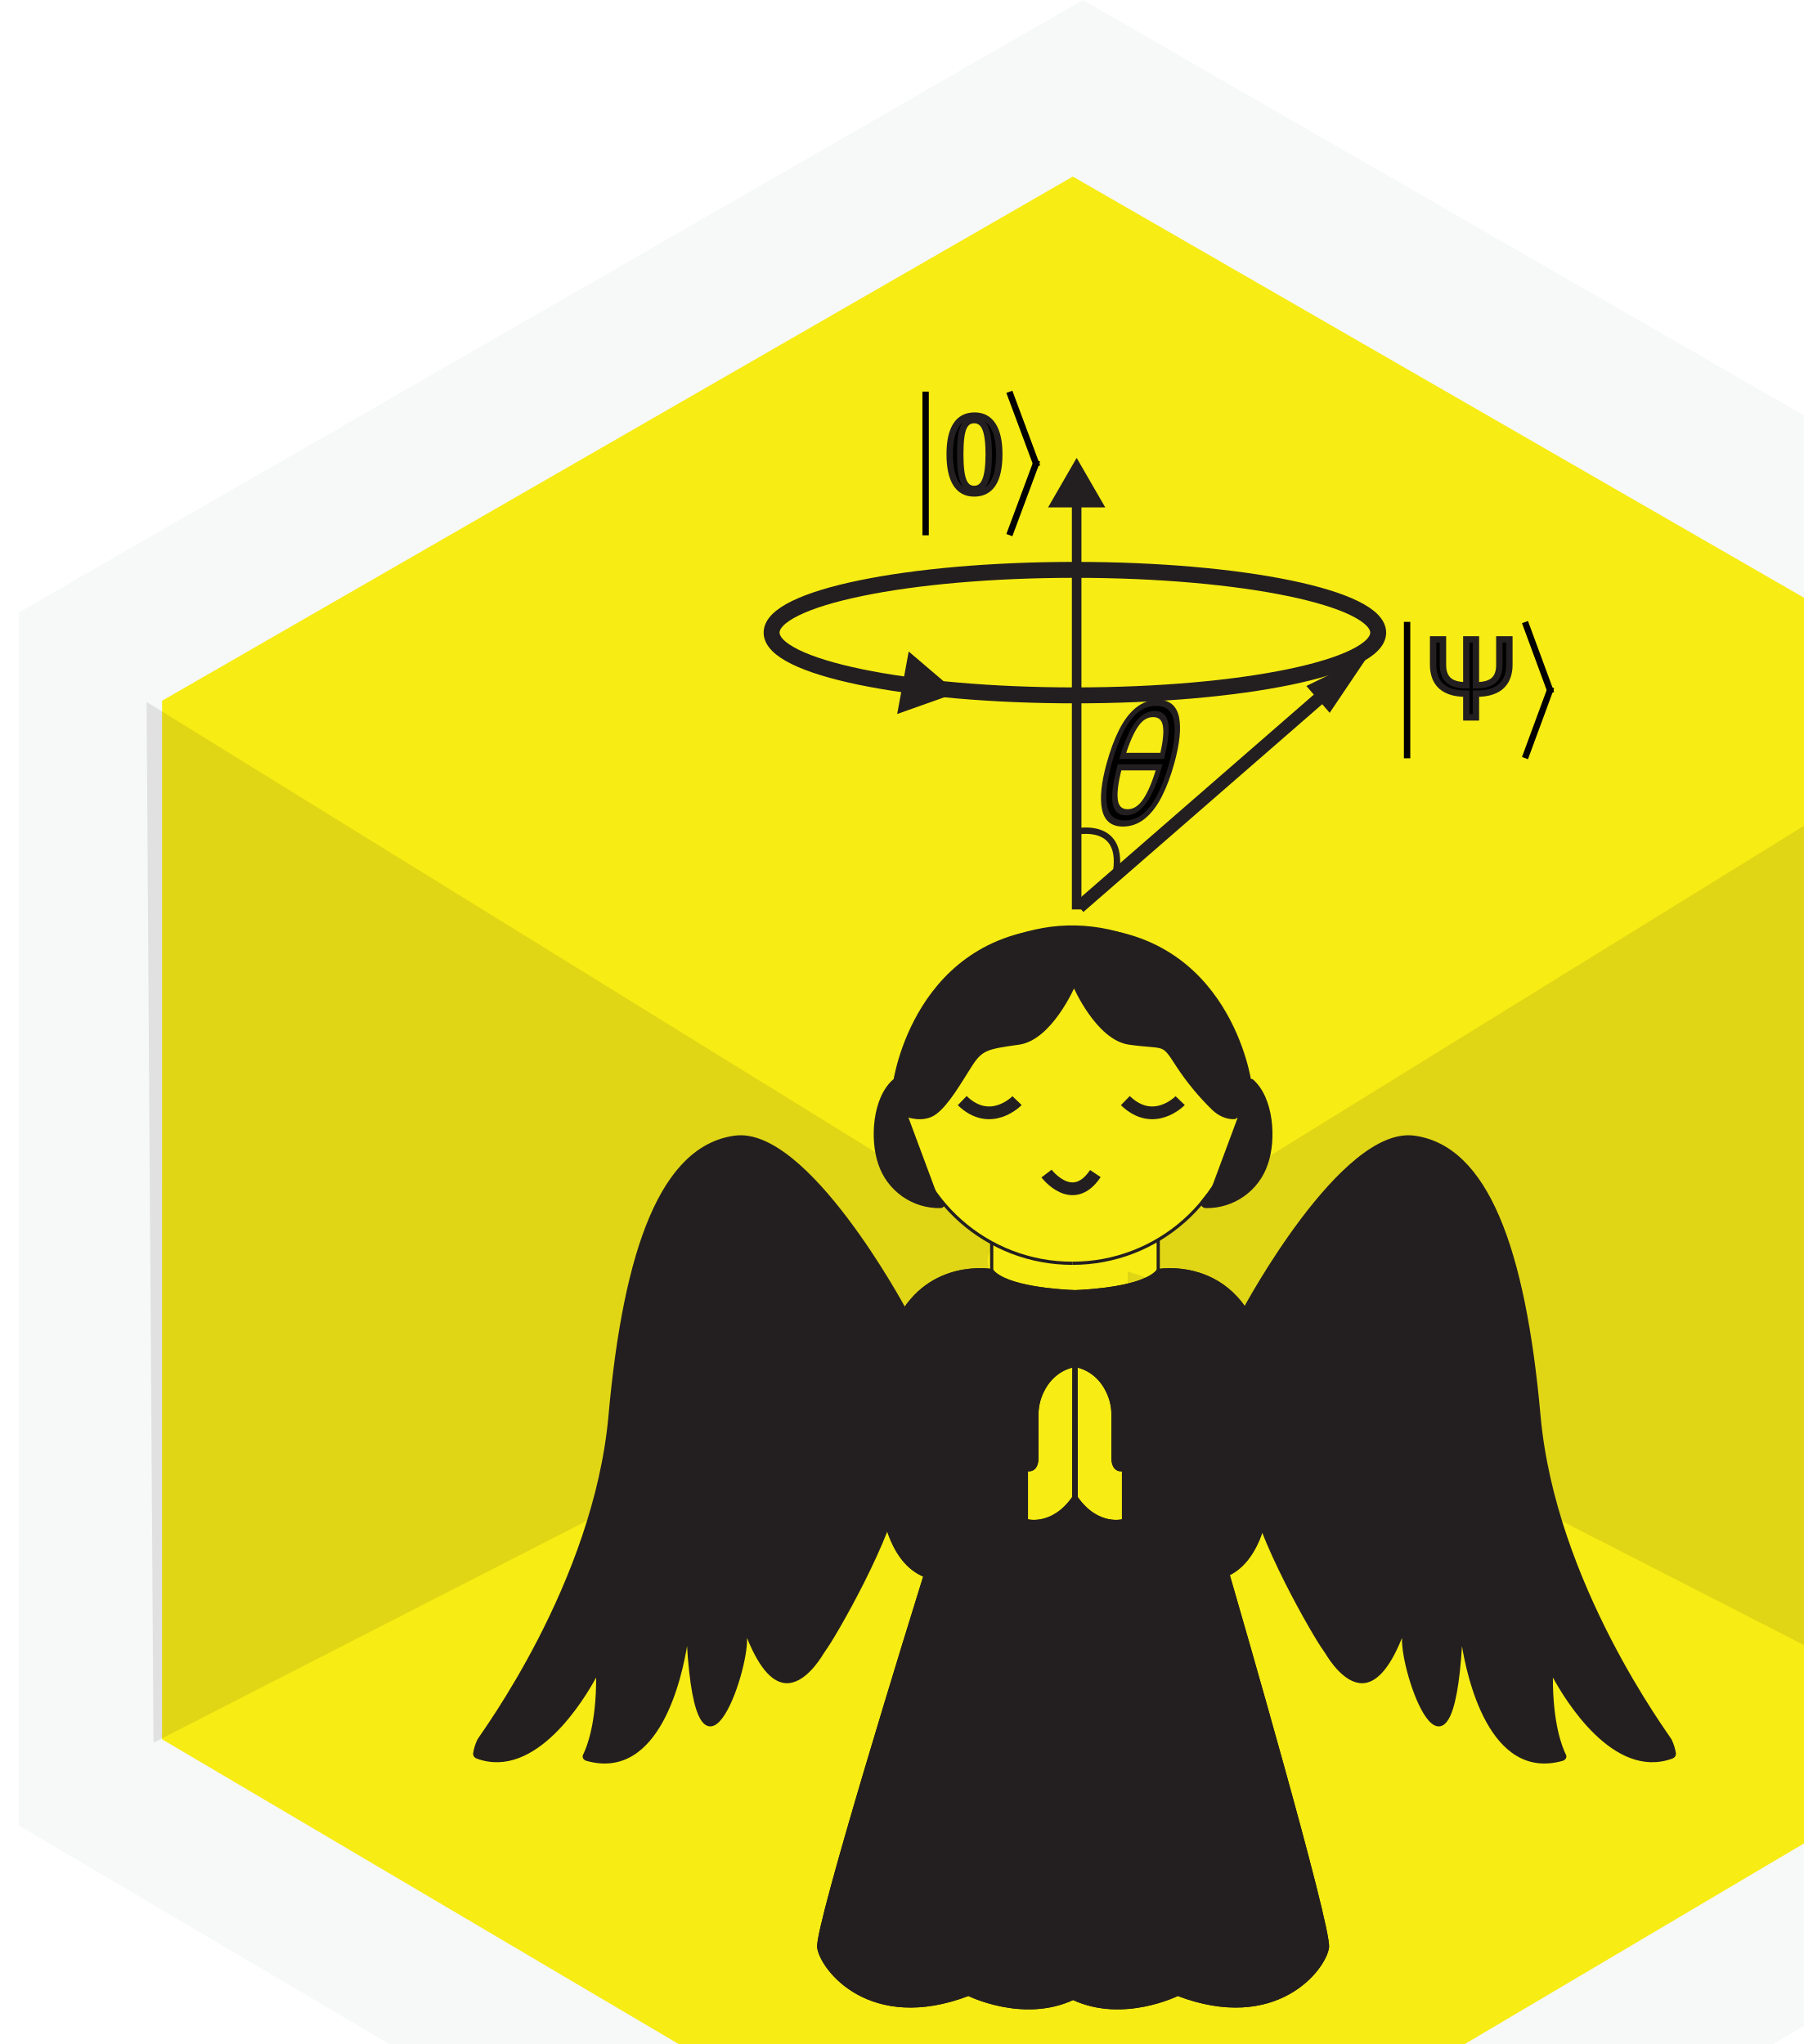
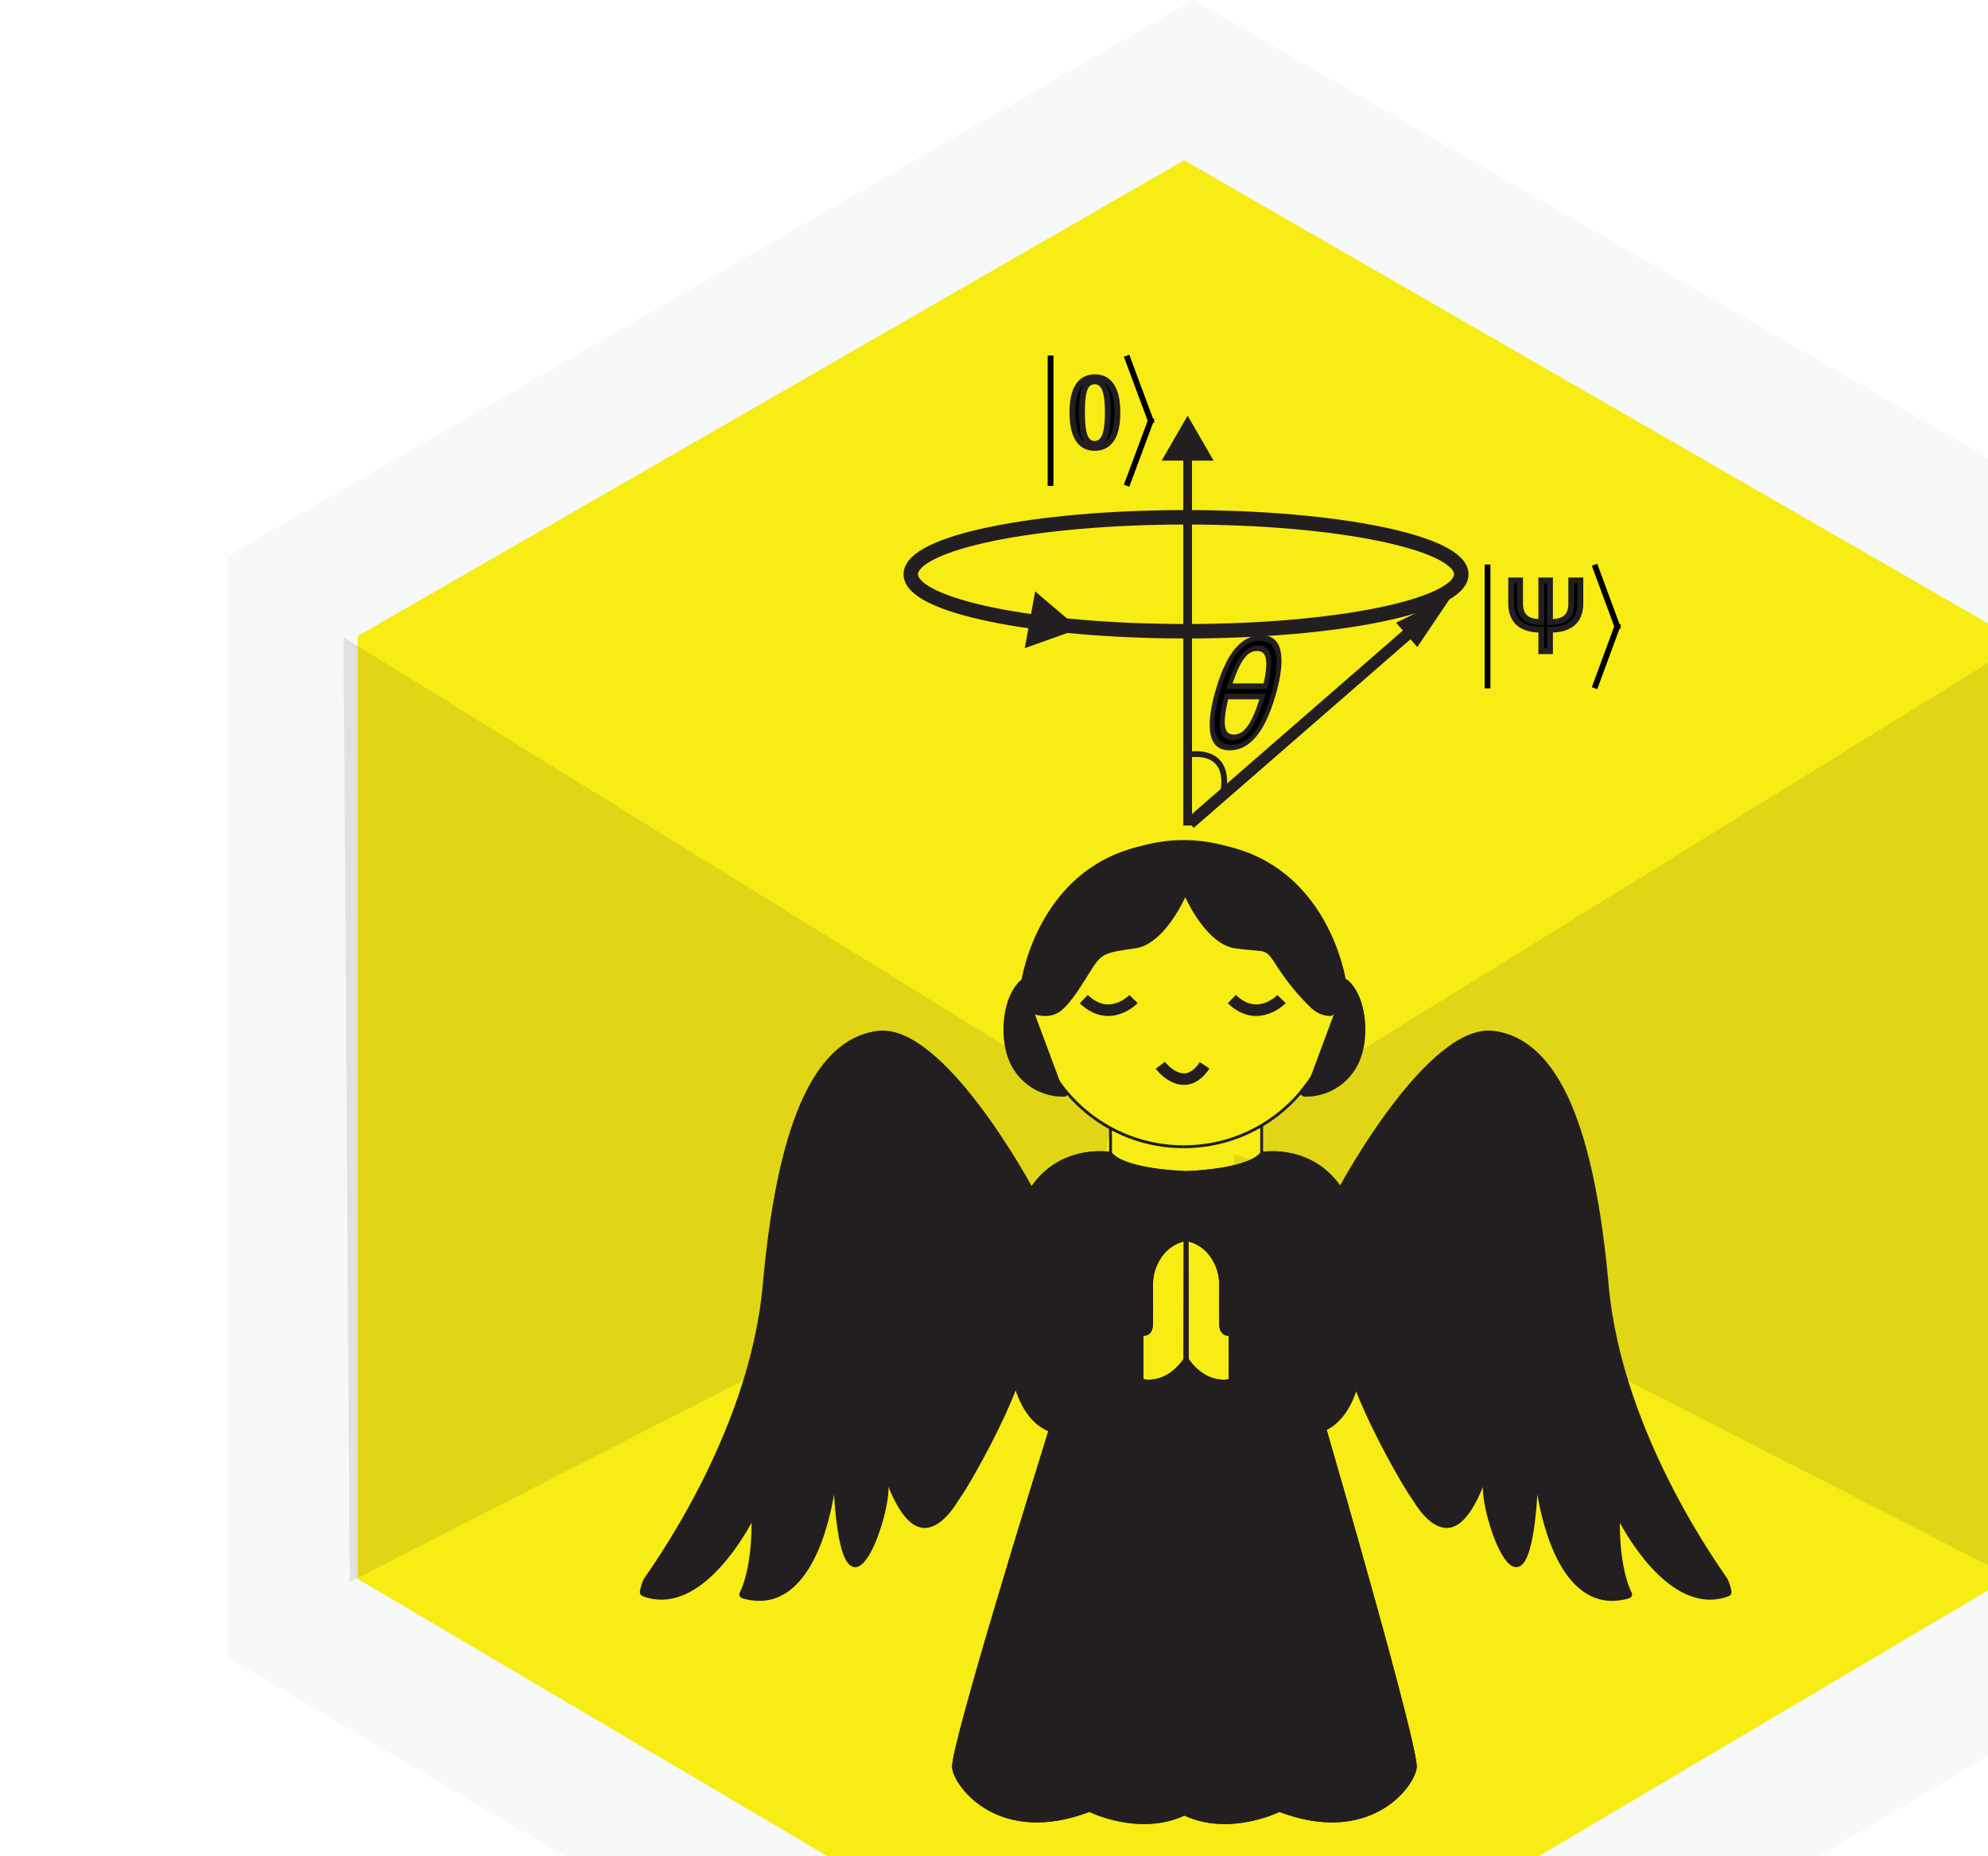
- <svg xmlns="http://www.w3.org/2000/svg" viewBox="0 0 667.501 769.915" transform="scale(1.2)" width="150" height="170">
+ <svg xmlns="http://www.w3.org/2000/svg" viewBox="0 0 667.501 769.915" transform="scale(1.2)" width="150" height="140">
  <defs>
    <style>
      .cls-1 {
        fill: #f7f8f8;
      }

      .cls-12, .cls-2 {
        fill: #f7ec13;
      }

      .cls-10, .cls-13, .cls-3, .cls-5, .cls-7, .cls-8, .cls-9 {
        fill: none;
      }

      .cls-4 {
        fill: #2b2626;
        opacity: 0.11;
      }

      .cls-10, .cls-11, .cls-12, .cls-14, .cls-15, .cls-16, .cls-5, .cls-7, .cls-8, .cls-9 {
        stroke: #231f20;
      }

      .cls-10, .cls-11, .cls-12, .cls-13, .cls-14, .cls-15, .cls-16, .cls-5, .cls-7, .cls-8, .cls-9 {
        stroke-miterlimit: 10;
      }

      .cls-5 {
        stroke-width: 4px;
      }

      .cls-11, .cls-6 {
        fill: #231f20;
      }

      .cls-7 {
        stroke-width: 3px;
      }

      .cls-13, .cls-14, .cls-15, .cls-16, .cls-9 {
        stroke-width: 2px;
      }

      .cls-10 {
        stroke-width: 5px;
      }

      .cls-13 {
        stroke: #000;
        stroke-linecap: square;
      }

      .cls-14 {
        font-size: 36.199px;
        font-family: TimesNewRomanPSMT, Times New Roman;
      }

      .cls-15 {
        font-size: 50.697px;
      }

      .cls-15, .cls-16 {
        font-family: SymbolMT, Symbol;
      }

      .cls-16 {
        font-size: 34.284px;
      }
    </style>
  </defs>
  <g id="Layer_14" data-name="Layer 14">
    <polygon class="cls-1" points="333.909 0 0.019 192.208 0 573.009 333.676 769.915 667.389 572.487 667.501 192.208 333.909 0" />
  </g>
  <g id="Layer_12" data-name="Layer 12">
    <polygon class="cls-2" points="330.774 55.42 44.952 219.957 44.937 545.936 330.575 714.495 616.245 545.489 616.341 219.957 330.774 55.42" />
  </g>
  <g id="Layer_13" data-name="Layer 13">
    <path class="cls-3" d="M620.586,547.444" transform="translate(-0.03263 -0.1671)" />
    <path class="cls-4" d="M305.11,404.745c.681-3.004-1.822-7.556-.798-10.451.46-1.3.933-2.607,1.269-3.946.297-1.182.3-.04.094-1.628a5.786,5.786,0,0,1,.77-3.634L40.118,220.508l2.17,326.681L302.543,413.887C307.136,413.535,304.3,408.319,305.11,404.745Z" transform="translate(-0.03263 -0.1671)" />
    <path class="cls-4" d="M346.95,391.199a12.469,12.469,0,0,1,.547,2.372,49.865,49.865,0,0,1,.075,14.036l273.014,139.836,2.17-326.681Z" transform="translate(-0.03263 -0.1671)" />
  </g>
  <g id="Layer_22" data-name="Layer 22">
    <polyline class="cls-2" points="357.24 389.803 347.697 393.936 346.644 398.66 354.272 401.149 357.559 399.681" />
    <polygon class="cls-2" points="354.639 373.351 355.692 384.266 344.585 384.649 344.011 374.021 354.639 373.351" />
  </g>
  <g id="Layer_9" data-name="Layer 9">
    <g>
      <line class="cls-5" x1="332.761" y1="284.753" x2="410.581" y2="217.038" />
      <polygon class="cls-6" points="411.373 223.744 423.413 205.872 404.05 215.327 411.373 223.744" />
    </g>
    <g>
      <line class="cls-7" x1="331.965" y1="285.463" x2="331.965" y2="156.646" />
      <polygon class="cls-6" points="340.941 159.272 331.965 143.728 322.99 159.272 340.941 159.272" />
    </g>
    <path class="cls-8" d="M331.187,270.823" transform="translate(-0.03263 -0.1671)" />
    <path class="cls-9" d="M331.998,261.178s15.506-3.363,12.193,13.774" transform="translate(-0.03263 -0.1671)" />
  </g>
  <g id="Layer_3" data-name="Layer 3">
    <path class="cls-8" d="M282.114,284.814" transform="translate(-0.03263 -0.1671)" />
    <path class="cls-8" d="M306.021,263.1" transform="translate(-0.03263 -0.1671)" />
    <path class="cls-8" d="M300.152,288.946" transform="translate(-0.03263 -0.1671)" />
    <path class="cls-8" d="M303.371,261.979" transform="translate(-0.03263 -0.1671)" />
    <path class="cls-8" d="M330.673,264.861" transform="translate(-0.03263 -0.1671)" />
  </g>
  <g id="Layer_7" data-name="Layer 7">
    <ellipse class="cls-10" cx="331.413" cy="198.574" rx="95.181" ry="19.7" />
    <polygon class="cls-6" points="275.642 224.119 294.434 217.443 279.258 204.504 275.642 224.119" />
  </g>
  <g id="Layer_5" data-name="Layer 5">
    <path class="cls-11" d="M276.437,465.92c-2.163,16.311-20.784,48.277-23.618,52.042a12.256,12.256,0,0,0-.739,1.102c-1.206,2.024-5.814,9.103-11.169,8.95-3.562-.102-7.696-3.496-11.896-13.902-.155-.385-.992-.353-.969.049.637,11.08-14.741,54.547-17.866,1.997-.022-.378-.776-.386-.836-.01-1.635,10.281-8.61,42.598-31.047,36.258-.652-.184-1-.73-.754-1.222,1.185-2.371,4.224-9.9,4.155-24.642-.002-.384-.699-.497-.892-.142-3.7,6.821-18.795,31.979-36.924,25.298a1.09,1.09,0,0,1-.806-1.05,15.016,15.016,0,0,1,1.315-4.236c.754-1.501,36.445-49.025,41.179-101.832s16.576-84.333,39.134-87.439,53.083,53.714,53.083,53.714" transform="translate(-0.03263 -0.1671)" />
    <path class="cls-11" d="M386.216,465.92c2.163,16.311,20.784,48.277,23.618,52.042a12.256,12.256,0,0,1,.739,1.102c1.206,2.024,5.814,9.103,11.169,8.95,3.562-.102,7.696-3.496,11.896-13.902.155-.385.992-.353.969.049-.637,11.08,14.741,54.547,17.866,1.997.022-.378.776-.386.836-.01,1.635,10.281,8.61,42.598,31.047,36.258.652-.184 1-.73.754-1.222-1.185-2.371-4.224-9.9-4.155-24.642.002-.384.699-.497.892-.142,3.7,6.821,18.795,31.979,36.924,25.298a1.09,1.09,0,0,0,.806-1.05,15.016,15.016,0,0,0-1.315-4.236c-.754-1.501-36.445-49.025-41.179-101.832s-16.576-84.333-39.134-87.439S384.868,410.854,384.868,410.854" transform="translate(-0.03263 -0.1671)" />
    <path class="cls-8" d="M421.813,511.051" transform="translate(-0.03263 -0.1671)" />
    <path class="cls-8" d="M385.878,414.095" transform="translate(-0.03263 -0.1671)" />
    <path class="cls-8" d="M356.422,398.988" transform="translate(-0.03263 -0.1671)" />
    <path class="cls-8" d="M275.88,414.095" transform="translate(-0.03263 -0.1671)" />
    <path class="cls-8" d="M239.945,511.051" transform="translate(-0.03263 -0.1671)" />
    <path class="cls-8" d="M305.335,398.988" transform="translate(-0.03263 -0.1671)" />
    <line class="cls-8" x1="305.303" y1="390.293" x2="305.303" y2="398.821" />
    <path class="cls-8" d="M330.637,396.7" transform="translate(-0.03263 -0.1671)" />
    <path class="cls-8" d="M312.288,314.482" transform="translate(-0.03263 -0.1671)" />
    <path class="cls-8" d="M278.09,344.439" transform="translate(-0.03263 -0.1671)" />
    <path class="cls-11" d="M278.978,332.819a52.849,52.849,0,0,1,104.12,17.516c.055.646-4.15,1.677-8.177-2.101a81.34,81.34,0,0,1-11.239-13.624c-4.912-7.691-3.638-5.402-15.165-7.02-10.002-1.404-17.101-17.836-17.101-17.836l-.242-.56-.242.56s-7.098,16.432-17.101,17.836-11.777,1.716-15.165,7.02-7.098,11.856-10.97,14.82-9.196.78-9.196.78l-.357-.146a53.219,53.219,0,0,1,.226-13.908Q278.622,334.47,278.978,332.819Z" transform="translate(-0.03263 -0.1671)" />
    <path class="cls-5" d="M313.294,345.641s-8.281,8.632-17.208,0" transform="translate(-0.03263 -0.1671)" />
    <path class="cls-5" d="M364.488,345.641s-8.281,8.632-17.208,0" transform="translate(-0.03263 -0.1671)" />
    <path class="cls-5" d="M322.544,368.539s8.147,10.751,15.326,0" transform="translate(-0.03263 -0.1671)" />
    <path class="cls-8" d="M404.049,551.144" transform="translate(-0.03263 -0.1671)" />
    <path class="cls-8" d="M240.805,515.887" transform="translate(-0.03263 -0.1671)" />
    <path class="cls-8" d="M266.402,535.44" transform="translate(-0.03263 -0.1671)" />
    <path class="cls-8" d="M348.749,444.657" transform="translate(-0.03263 -0.1671)" />
    <path class="cls-8" d="M273.155,494.11" transform="translate(-0.03263 -0.1671)" />
    <path class="cls-8" d="M295.706,495.711" transform="translate(-0.03263 -0.1671)" />
    <path class="cls-8" d="M316.222,477.435v1.32s-3.134,15.471-23.952,17.043a17.416,17.416,0,0,1-7.835-1.059" transform="translate(-0.03263 -0.1671)" />
    <path class="cls-8" d="M357.597,398.988" transform="translate(-0.03263 -0.1671)" />
    <line class="cls-8" x1="357.564" y1="389.279" x2="357.564" y2="398.821" />
    <path class="cls-8" d="M379.476,494.324c20.279-9.646,12.275-61.427,12.275-61.427-3.926-39.317-34.154-33.907-34.154-33.907-4.398,5.548-22.216,6.493-26.134,6.632-3.909-.138-21.728-1.083-26.125-6.632,0,0-19.495-3.487-29.209,15.495a51.546,51.546,0,0,0-4.945,18.412s-8.256,53.411,13.252,61.843c-3.589,11.536-34.255,110.358-33.379,116.704.935,6.737,16.133,26.502,46.994,14.713,0,0,17.178,8.628,32.832,1.263,15.645,7.365,32.823-1.263,32.823-1.263,30.86,11.789,46.059-7.976,46.994-14.713C411.574,605.064,382.551,504.898,379.476,494.324Zm-48.409-24.044c-6.74,9.606-14.845,7.196-14.845,7.196V461.418c3.387.78,3.303-3.424,3.303-3.424s.059-8.783,0-13.399a16.575,16.575,0,0,1,1.702-7.713c3.463-7.259,9.916-8.032,9.916-8.032Zm15.645,7.196s-8.105,2.41-14.845-7.196l-.076-41.429s6.453.773,9.916,8.032a16.513,16.513,0,0,1,1.693,7.713c-.051,4.615,0,13.399,0,13.399s-.084,4.204,3.311,3.424Z" transform="translate(-0.03263 -0.1671)" />
    <path class="cls-8" d="M346.712,477.435v1.32s3.134,15.471,23.952,17.043a17.168,17.168,0,0,0,8.812-1.475" transform="translate(-0.03263 -0.1671)" />
    <path class="cls-11" d="M379.476,494.324c20.279-9.646,12.275-61.427,12.275-61.427-3.926-39.317-34.154-33.907-34.154-33.907-4.398,5.548-22.216,6.493-26.134,6.632-3.909-.138-21.728-1.083-26.125-6.632,0,0-19.495-3.487-29.209,15.495a51.546,51.546,0,0,0-4.945,18.412s-8.256,53.411,13.252,61.843c-3.589,11.536-34.255,110.358-33.379,116.704.935,6.737,16.133,26.502,46.994,14.713,0,0,17.178,8.628,32.832,1.263,15.645,7.365,32.823-1.263,32.823-1.263,30.86,11.789,46.059-7.976,46.994-14.713C411.574,605.064,382.551,504.898,379.476,494.324Zm-48.409-24.044c-6.74,9.606-14.845,7.196-14.845,7.196V461.418c3.387.78,3.303-3.424,3.303-3.424s.059-8.783,0-13.399a16.575,16.575,0,0,1,1.702-7.713c3.463-7.259,9.916-8.032,9.916-8.032Zm15.645,7.196s-8.105,2.41-14.845-7.196l-.076-41.429s6.453.773,9.916,8.032a16.513,16.513,0,0,1,1.693,7.713c-.051,4.615,0,13.399,0,13.399s-.084,4.204,3.311,3.424Z" transform="translate(-0.03263 -0.1671)" />
    <path class="cls-6" d="M277.649,347.163a1.001,1.001,0,0,0,0-2,1.001,1.001,0,0,0,0,2Z" transform="translate(-0.03263 -0.1671)" />
    <path class="cls-6" d="M385.895,342.892a1.001,1.001,0,0,0,0-2,1.001,1.001,0,0,0,0,2Z" transform="translate(-0.03263 -0.1671)" />
    <path class="cls-12" d="M330.637,396.7a52.812,52.812,0,0,0,52.458-46.339" transform="translate(-0.03263 -0.1671)" />
    <path class="cls-12" d="M278.177,350.348a52.812,52.812,0,0,0,52.46,46.353" transform="translate(-0.03263 -0.1671)" />
    <path class="cls-6" d="M381.76,341.741a1.251,1.251,0,0,0,0-2.5,1.251,1.251,0,0,0,0,2.5Z" transform="translate(-0.03263 -0.1671)" />
    <g>
      <path class="cls-6" d="M386.616,340.022c2.097,1.519,3.067,4.068,3.774,6.508,1.753,6.055,2.525,12.614.461,18.577a25.012,25.012,0,0,1-2.989,5.832,13.83,13.83,0,0,1-2.107,2.533,15.528,15.528,0,0,1-4.077,2.467,19.899,19.899,0,0,1-9.238,2.194" transform="translate(-0.03263 -0.1671)" />
      <path class="cls-6" d="M385.732,340.906c5.301,4.812,6.038,15.723,4.407,22.229a17.872,17.872,0,0,1-17.7,13.748,1.251,1.251,0,0,0,0,2.5,20.156,20.156,0,0,0,19.617-13.943c2.627-7.698,1.793-20.538-4.556-26.301-1.189-1.079-2.962.683-1.768,1.768Z" transform="translate(-0.03263 -0.1671)" />
    </g>
    <g>
      <path class="cls-6" d="M275.139,340.022c-2.097,1.519-3.067,4.068-3.774,6.508-1.753,6.055-2.525,12.614-.461,18.577a25.012,25.012,0,0,0,2.989,5.832,13.83,13.83,0,0,0,2.107,2.533,15.528,15.528,0,0,0,4.077,2.467,19.899,19.899,0,0,0,9.238,2.194" transform="translate(-0.03263 -0.1671)" />
      <path class="cls-6" d="M274.255,339.139c-6.356,5.77-7.164,18.594-4.556,26.301A20.139,20.139,0,0,0,289.316,379.383a1.251,1.251,0,0,0,0-2.5,17.931,17.931,0,0,1-17.7-13.748c-1.733-6.407-.795-17.506,4.407-22.229,1.194-1.084-.578-2.848-1.768-1.768Z" transform="translate(-0.03263 -0.1671)" />
    </g>
    <path class="cls-6" d="M383.504,341.892c-.375,5.037-.982,9.983-1.706,14.977-1.099,7.582-5.817,14.314-10.619,20.107-1.02,1.23.74,3.008,1.768,1.768,4.576-5.52,9.124-11.827,10.973-18.876,1.495-5.701,1.65-12.132,2.085-17.975.119-1.605-2.381-1.597-2.5,0Z" transform="translate(-0.03263 -0.1671)" />
    <path class="cls-3" d="M330.637,291.241s19.655,33.073,29.657,33.073" transform="translate(-0.03263 -0.1671)" />
    <path class="cls-6" d="M332.868,291.241c47.537,1.04,53.991,48.673,53.991,48.673l-2.931,6.084" transform="translate(-0.03263 -0.1671)" />
    <path class="cls-6" d="M328.389,291.241c-47.537,1.04-53.991,48.673-53.991,48.673l2.931,6.084" transform="translate(-0.03263 -0.1671)" />
    <path class="cls-6" d="M382.146,339.37" transform="translate(-0.03263 -0.1671)" />
    <path class="cls-2" d="M347.937,394.311" transform="translate(-0.03263 -0.1671)" />
  </g>
  <g id="Layer_16" data-name="Layer 16">
    <g>
      <line class="cls-13" x1="284.565" y1="123.93" x2="284.565" y2="167.029" />
      <line class="cls-13" x1="311.197" y1="123.93" x2="319.215" y2="145.48" />
      <line class="cls-13" x1="319.215" y1="145.48" x2="311.197" y2="167.029" />
      <text class="cls-14" transform="translate(290.7394 154.5274) scale(1.01257 1)">0</text>
    </g>
  </g>
  <g id="Layer_18" data-name="Layer 18">
    <text class="cls-15" transform="matrix(0.79816, 0, -0.26605, 0.96396, 334.8766, 258.0045)">θ</text>
  </g>
  <g id="Layer_19" data-name="Layer 19">
    <g>
      <line class="cls-13" x1="435.665" y1="196.202" x2="435.665" y2="237.021" />
      <line class="cls-13" x1="473.007" y1="196.202" x2="480.53" y2="216.612" />
      <line class="cls-13" x1="480.53" y1="216.612" x2="473.007" y2="237.021" />
      <text class="cls-16" transform="translate(442.0187 225.1807)">Ψ</text>
    </g>
  </g>
</svg>
